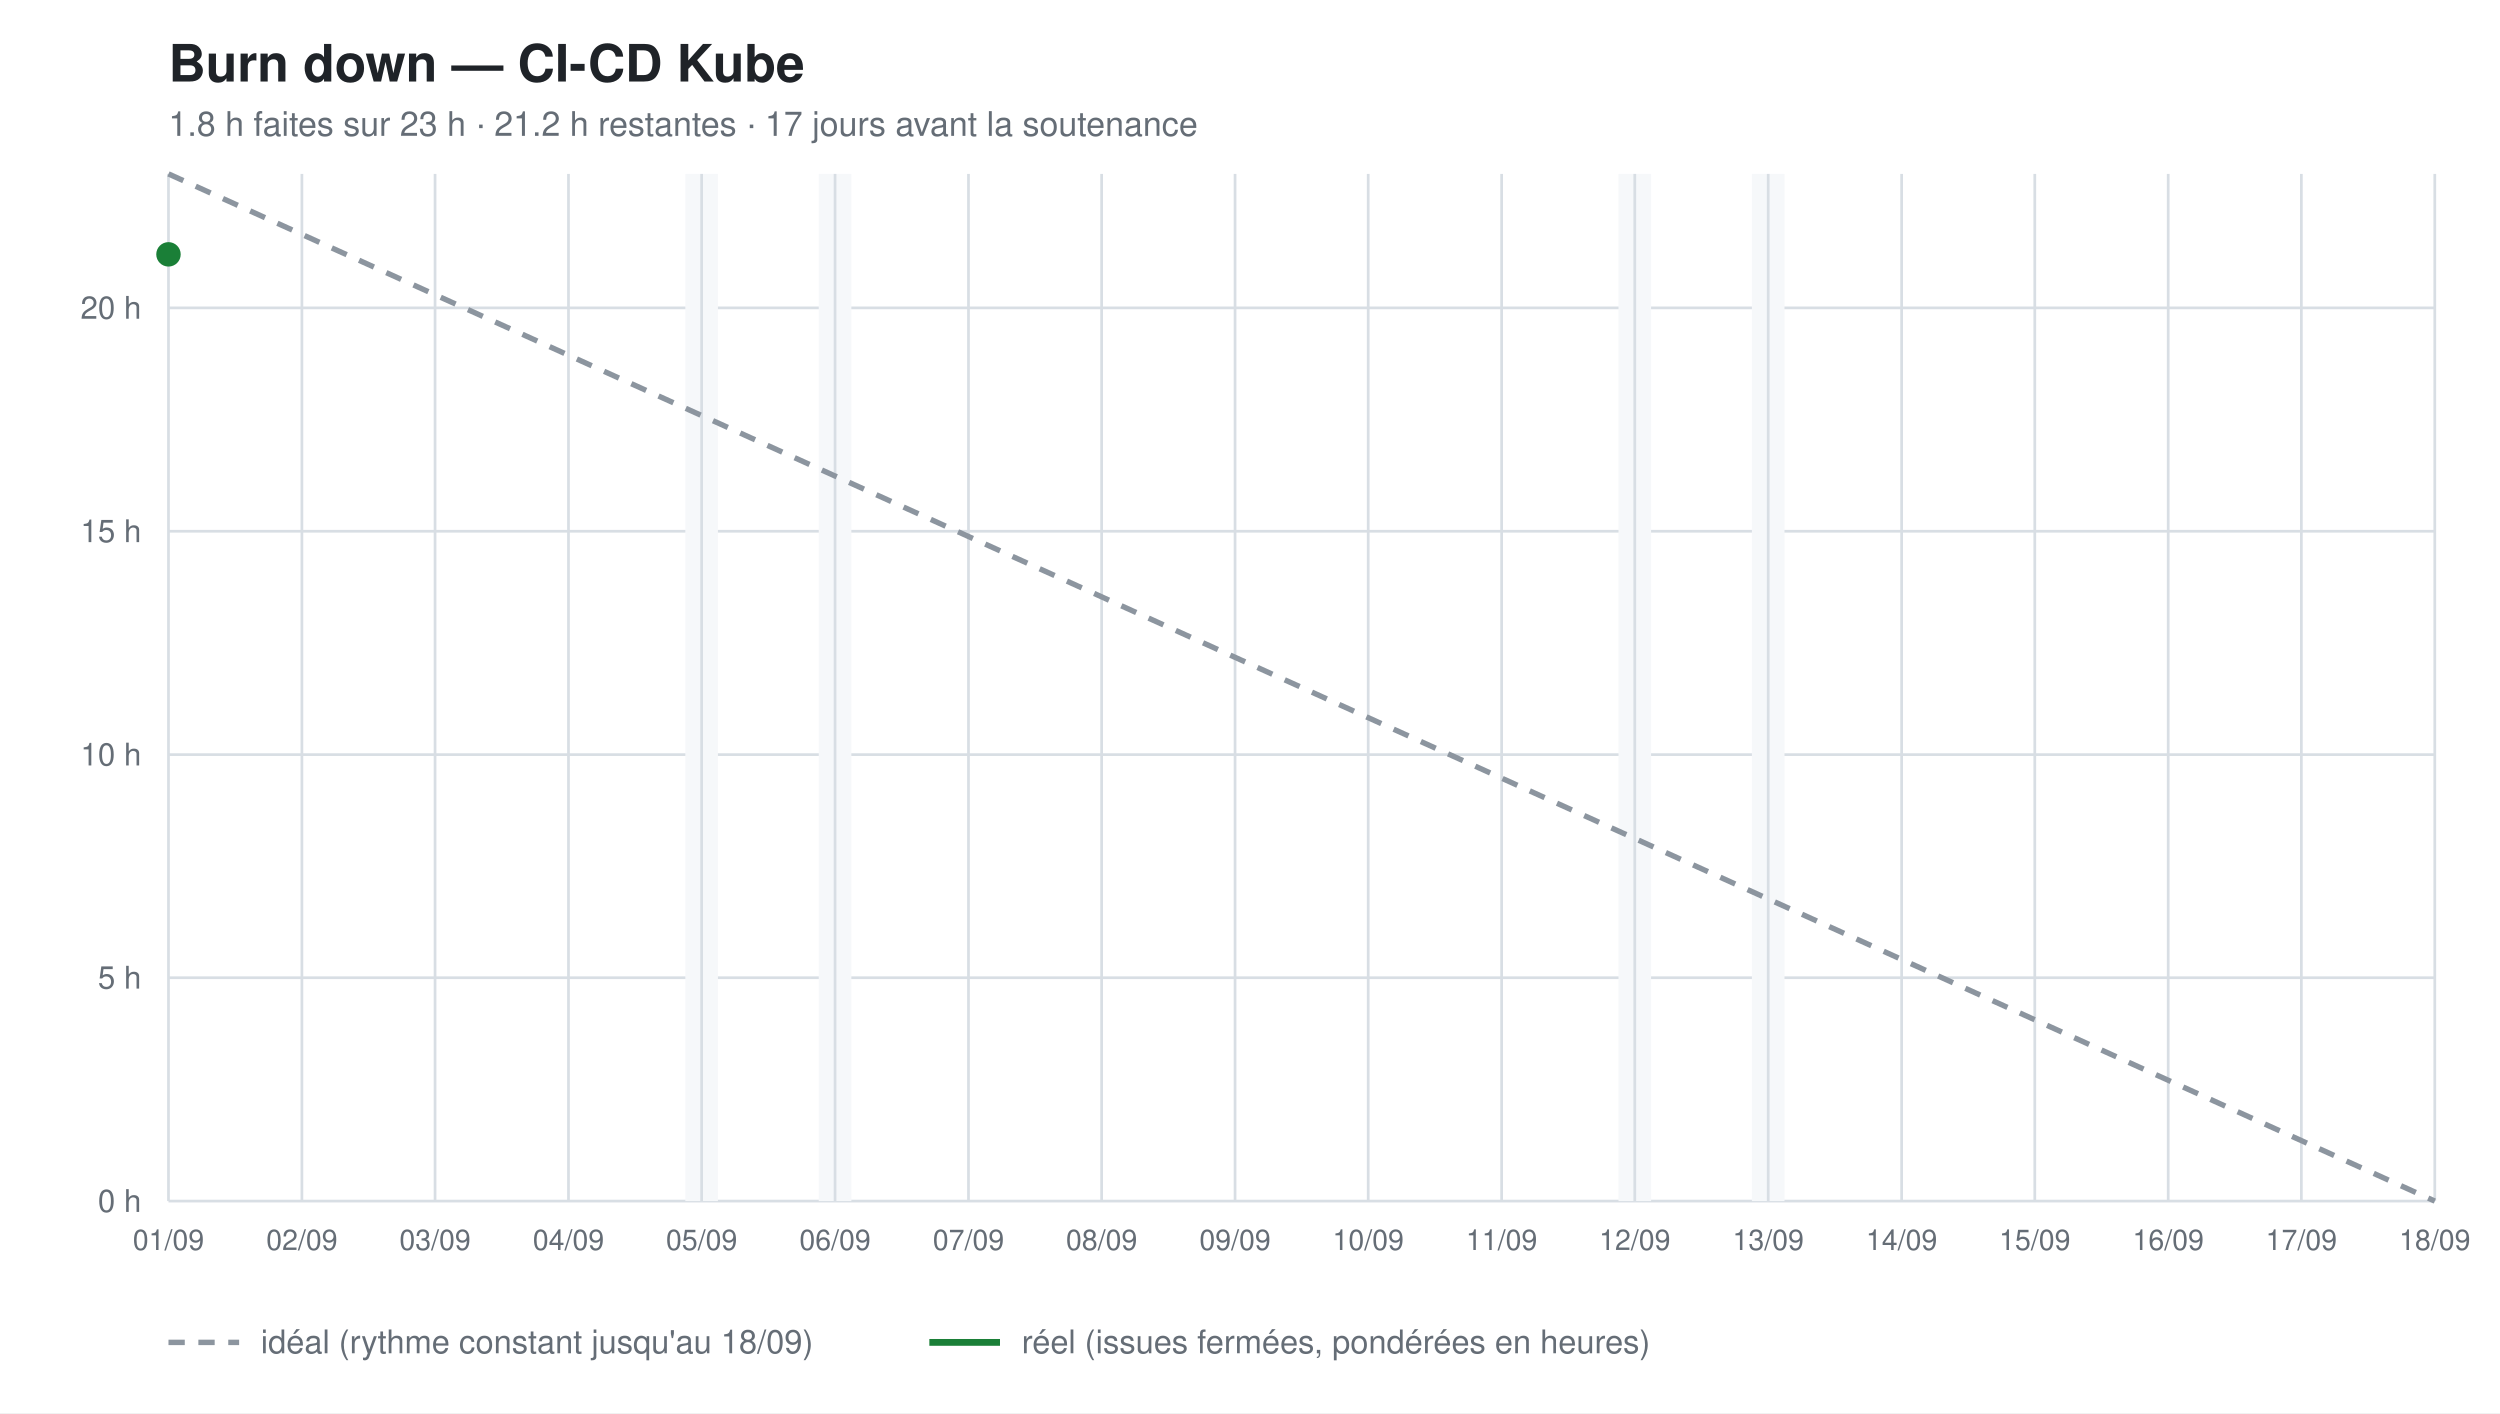
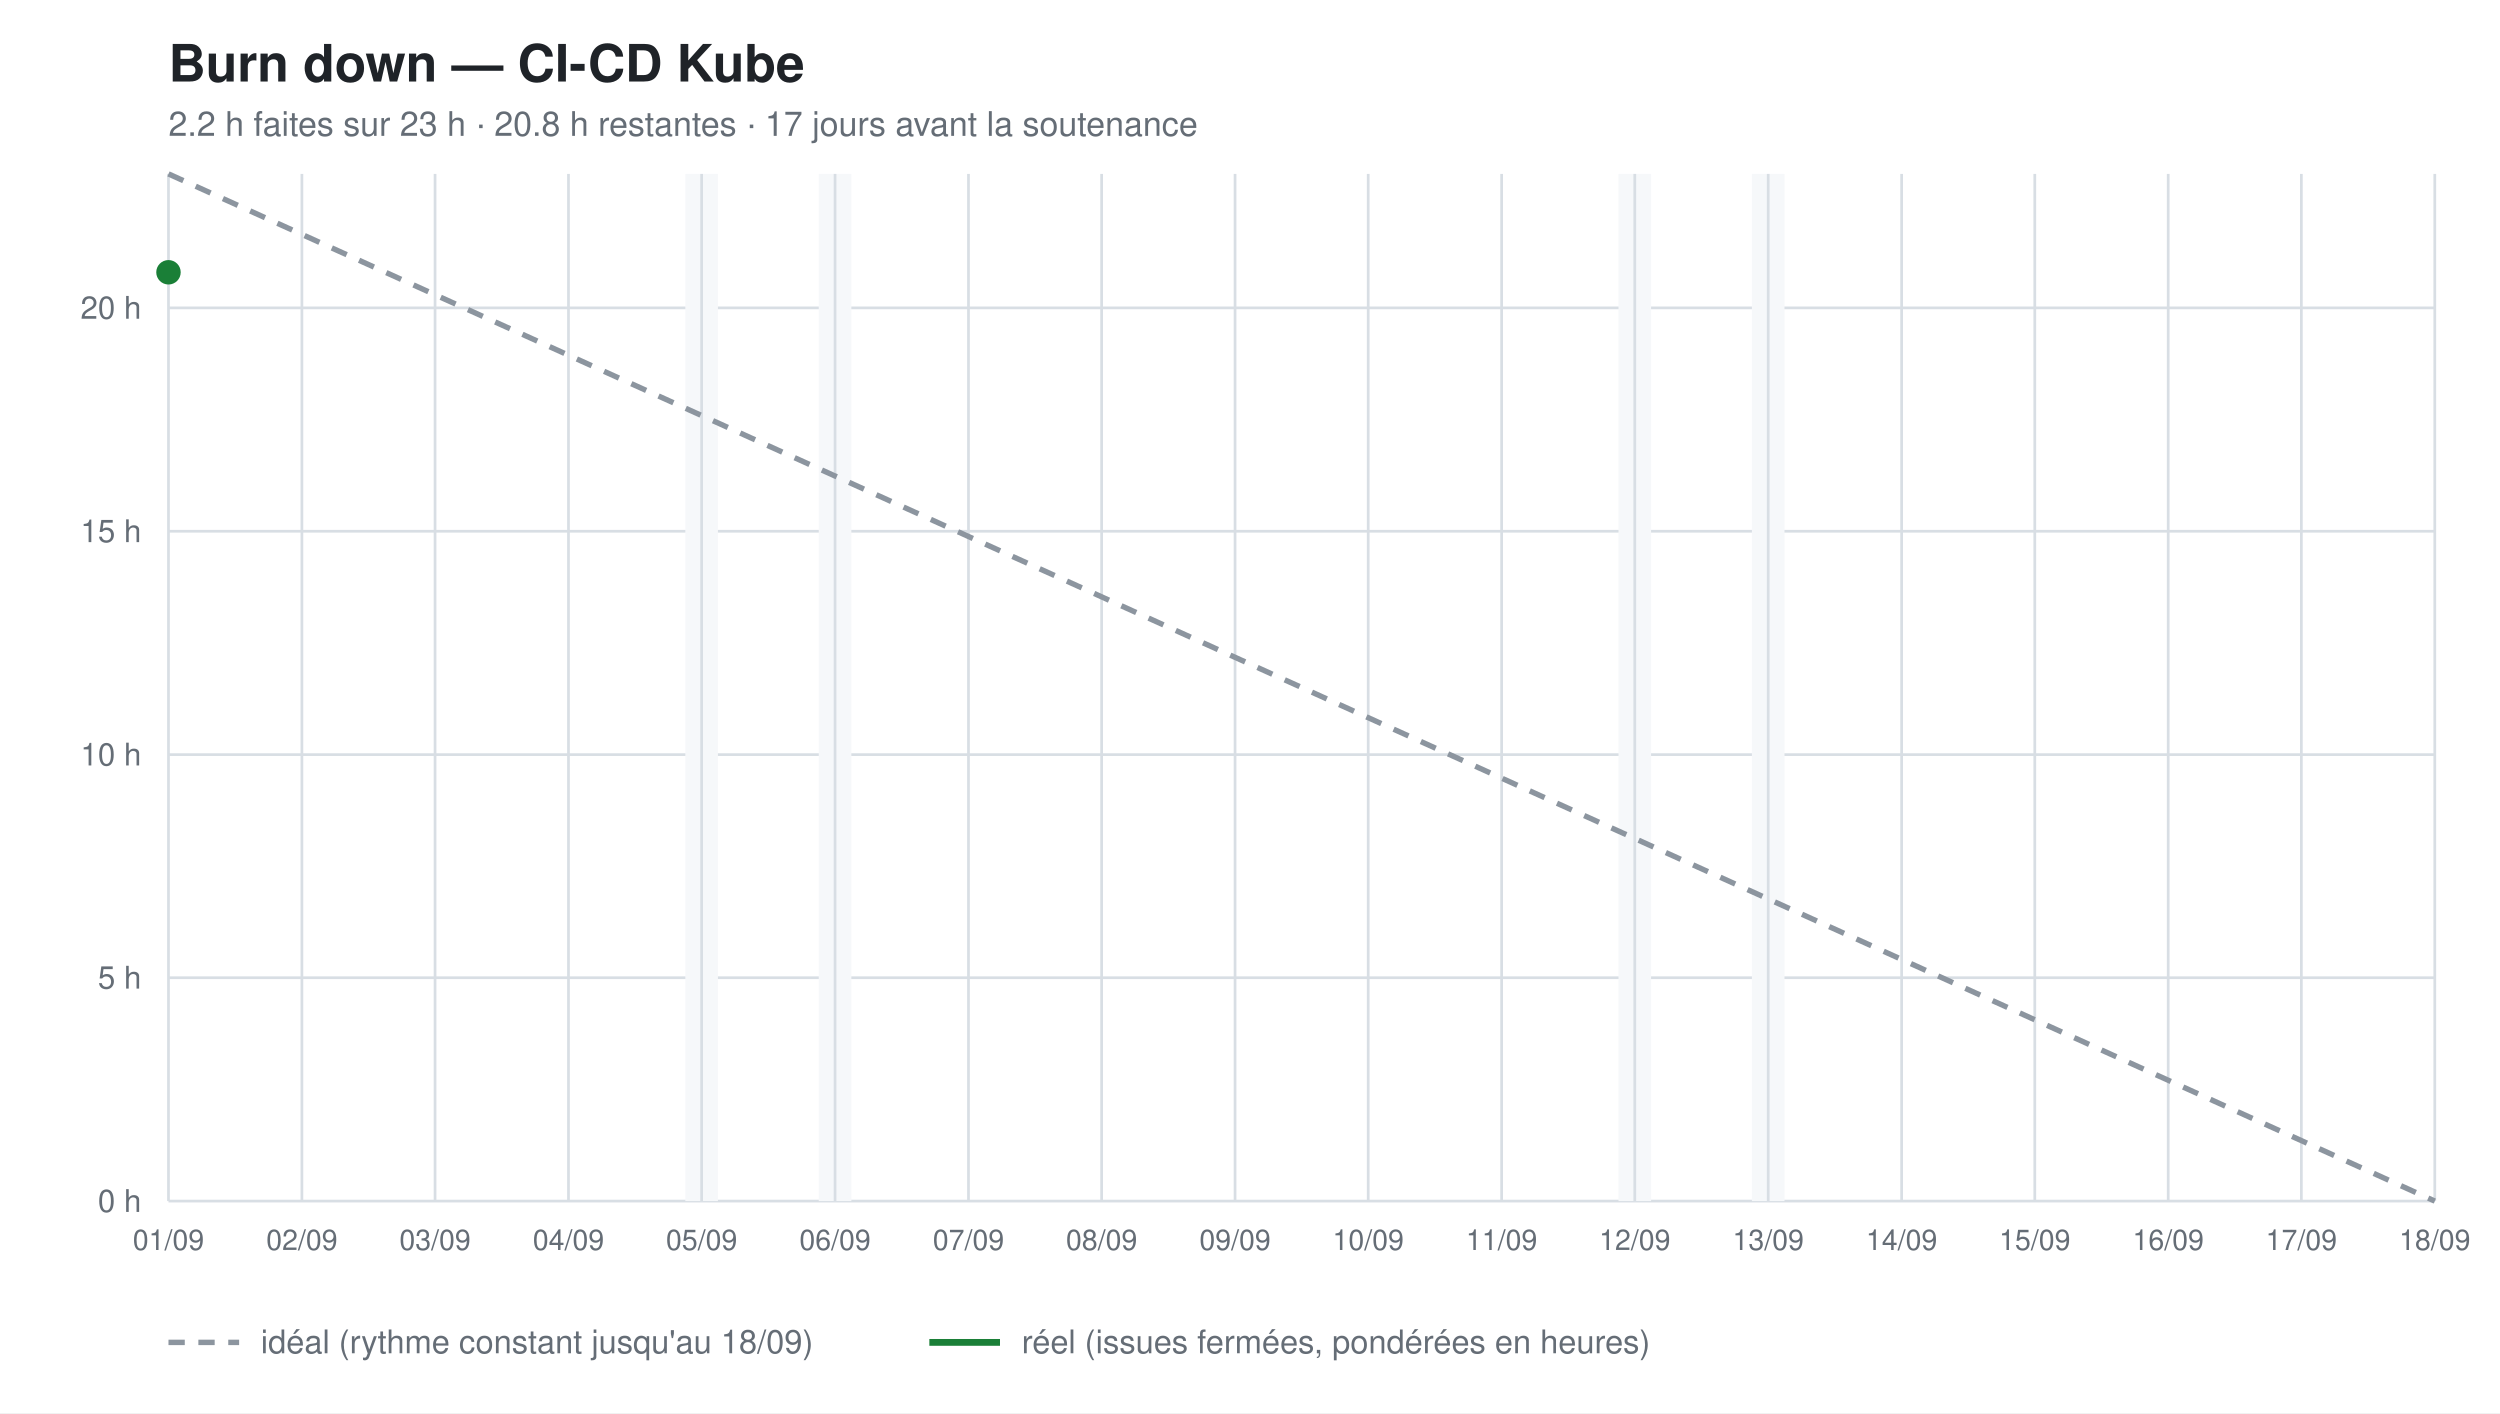
<svg xmlns="http://www.w3.org/2000/svg" width="920" height="520" viewBox="0 0 920 520" font-family="Segoe UI, Helvetica, Arial, sans-serif">
  <rect width="920" height="520" fill="#ffffff" />
  <text x="62" y="30" font-size="19" font-weight="600" fill="#1f2328">Burn down — CI-CD Kube</text>
-   <text x="62" y="50" font-size="12.5" fill="#656d76">1.8 h faites sur 23 h · 21.2 h restantes · 17 jours avant la soutenance</text>
+   <text x="62" y="50" font-size="12.5" fill="#656d76">2.2 h faites sur 23 h · 20.8 h restantes · 17 jours avant la soutenance</text>
  <line x1="62" y1="442.0" x2="896" y2="442.0" stroke="#d8dee4" stroke-width="1" />
  <text x="52" y="446.0" font-size="11.5" fill="#656d76" text-anchor="end">0 h</text>
  <line x1="62" y1="359.8" x2="896" y2="359.8" stroke="#d8dee4" stroke-width="1" />
  <text x="52" y="363.8" font-size="11.5" fill="#656d76" text-anchor="end">5 h</text>
  <line x1="62" y1="277.7" x2="896" y2="277.7" stroke="#d8dee4" stroke-width="1" />
  <text x="52" y="281.7" font-size="11.5" fill="#656d76" text-anchor="end">10 h</text>
  <line x1="62" y1="195.5" x2="896" y2="195.5" stroke="#d8dee4" stroke-width="1" />
  <text x="52" y="199.5" font-size="11.5" fill="#656d76" text-anchor="end">15 h</text>
  <line x1="62" y1="113.3" x2="896" y2="113.3" stroke="#d8dee4" stroke-width="1" />
  <text x="52" y="117.3" font-size="11.5" fill="#656d76" text-anchor="end">20 h</text>
  <line x1="62.0" y1="64" x2="62.0" y2="442" stroke="#d8dee4" stroke-width="1" />
  <text x="62.0" y="460" font-size="10.5" fill="#656d76" text-anchor="middle">01/09</text>
  <line x1="111.1" y1="64" x2="111.1" y2="442" stroke="#d8dee4" stroke-width="1" />
  <text x="111.1" y="460" font-size="10.5" fill="#656d76" text-anchor="middle">02/09</text>
  <line x1="160.1" y1="64" x2="160.1" y2="442" stroke="#d8dee4" stroke-width="1" />
  <text x="160.1" y="460" font-size="10.5" fill="#656d76" text-anchor="middle">03/09</text>
  <line x1="209.2" y1="64" x2="209.2" y2="442" stroke="#d8dee4" stroke-width="1" />
  <text x="209.2" y="460" font-size="10.5" fill="#656d76" text-anchor="middle">04/09</text>
  <rect x="252.2" y="64" width="12" height="378" fill="#f6f8fa" />
  <line x1="258.2" y1="64" x2="258.2" y2="442" stroke="#d8dee4" stroke-width="1" />
  <text x="258.2" y="460" font-size="10.5" fill="#656d76" text-anchor="middle">05/09</text>
  <rect x="301.3" y="64" width="12" height="378" fill="#f6f8fa" />
  <line x1="307.3" y1="64" x2="307.3" y2="442" stroke="#d8dee4" stroke-width="1" />
  <text x="307.3" y="460" font-size="10.5" fill="#656d76" text-anchor="middle">06/09</text>
  <line x1="356.4" y1="64" x2="356.4" y2="442" stroke="#d8dee4" stroke-width="1" />
  <text x="356.4" y="460" font-size="10.5" fill="#656d76" text-anchor="middle">07/09</text>
  <line x1="405.4" y1="64" x2="405.4" y2="442" stroke="#d8dee4" stroke-width="1" />
  <text x="405.4" y="460" font-size="10.5" fill="#656d76" text-anchor="middle">08/09</text>
  <line x1="454.5" y1="64" x2="454.5" y2="442" stroke="#d8dee4" stroke-width="1" />
  <text x="454.5" y="460" font-size="10.5" fill="#656d76" text-anchor="middle">09/09</text>
  <line x1="503.5" y1="64" x2="503.5" y2="442" stroke="#d8dee4" stroke-width="1" />
  <text x="503.5" y="460" font-size="10.5" fill="#656d76" text-anchor="middle">10/09</text>
  <line x1="552.6" y1="64" x2="552.6" y2="442" stroke="#d8dee4" stroke-width="1" />
  <text x="552.6" y="460" font-size="10.5" fill="#656d76" text-anchor="middle">11/09</text>
  <rect x="595.6" y="64" width="12" height="378" fill="#f6f8fa" />
  <line x1="601.6" y1="64" x2="601.6" y2="442" stroke="#d8dee4" stroke-width="1" />
  <text x="601.6" y="460" font-size="10.5" fill="#656d76" text-anchor="middle">12/09</text>
  <rect x="644.7" y="64" width="12" height="378" fill="#f6f8fa" />
  <line x1="650.7" y1="64" x2="650.7" y2="442" stroke="#d8dee4" stroke-width="1" />
  <text x="650.7" y="460" font-size="10.5" fill="#656d76" text-anchor="middle">13/09</text>
  <line x1="699.8" y1="64" x2="699.8" y2="442" stroke="#d8dee4" stroke-width="1" />
  <text x="699.8" y="460" font-size="10.5" fill="#656d76" text-anchor="middle">14/09</text>
  <line x1="748.8" y1="64" x2="748.8" y2="442" stroke="#d8dee4" stroke-width="1" />
  <text x="748.8" y="460" font-size="10.5" fill="#656d76" text-anchor="middle">15/09</text>
  <line x1="797.9" y1="64" x2="797.9" y2="442" stroke="#d8dee4" stroke-width="1" />
  <text x="797.9" y="460" font-size="10.5" fill="#656d76" text-anchor="middle">16/09</text>
  <line x1="846.9" y1="64" x2="846.9" y2="442" stroke="#d8dee4" stroke-width="1" />
  <text x="846.9" y="460" font-size="10.5" fill="#656d76" text-anchor="middle">17/09</text>
  <line x1="896.0" y1="64" x2="896.0" y2="442" stroke="#d8dee4" stroke-width="1" />
  <text x="896.0" y="460" font-size="10.5" fill="#656d76" text-anchor="middle">18/09</text>
  <line x1="62.0" y1="64.0" x2="896.0" y2="442.0" stroke="#8c959f" stroke-width="2" stroke-dasharray="6 5" />
-   <polyline points="62.0,93.6" fill="none" stroke="#1a7f37" stroke-width="2.5" stroke-linejoin="round" />
-   <circle cx="62.0" cy="93.6" r="4.5" fill="#1a7f37" />
+   <polyline points="62.0,100.2" fill="none" stroke="#1a7f37" stroke-width="2.5" stroke-linejoin="round" />
+   <circle cx="62.0" cy="100.2" r="4.5" fill="#1a7f37" />
  <line x1="62" y1="494" x2="88" y2="494" stroke="#8c959f" stroke-width="2" stroke-dasharray="6 5" />
  <text x="96" y="498" font-size="12" fill="#656d76">idéal (rythme constant jusqu'au 18/09)</text>
  <line x1="342" y1="494" x2="368" y2="494" stroke="#1a7f37" stroke-width="2.5" />
  <text x="376" y="498" font-size="12" fill="#656d76">réel (issues fermées, pondérées en heures)</text>
</svg>
